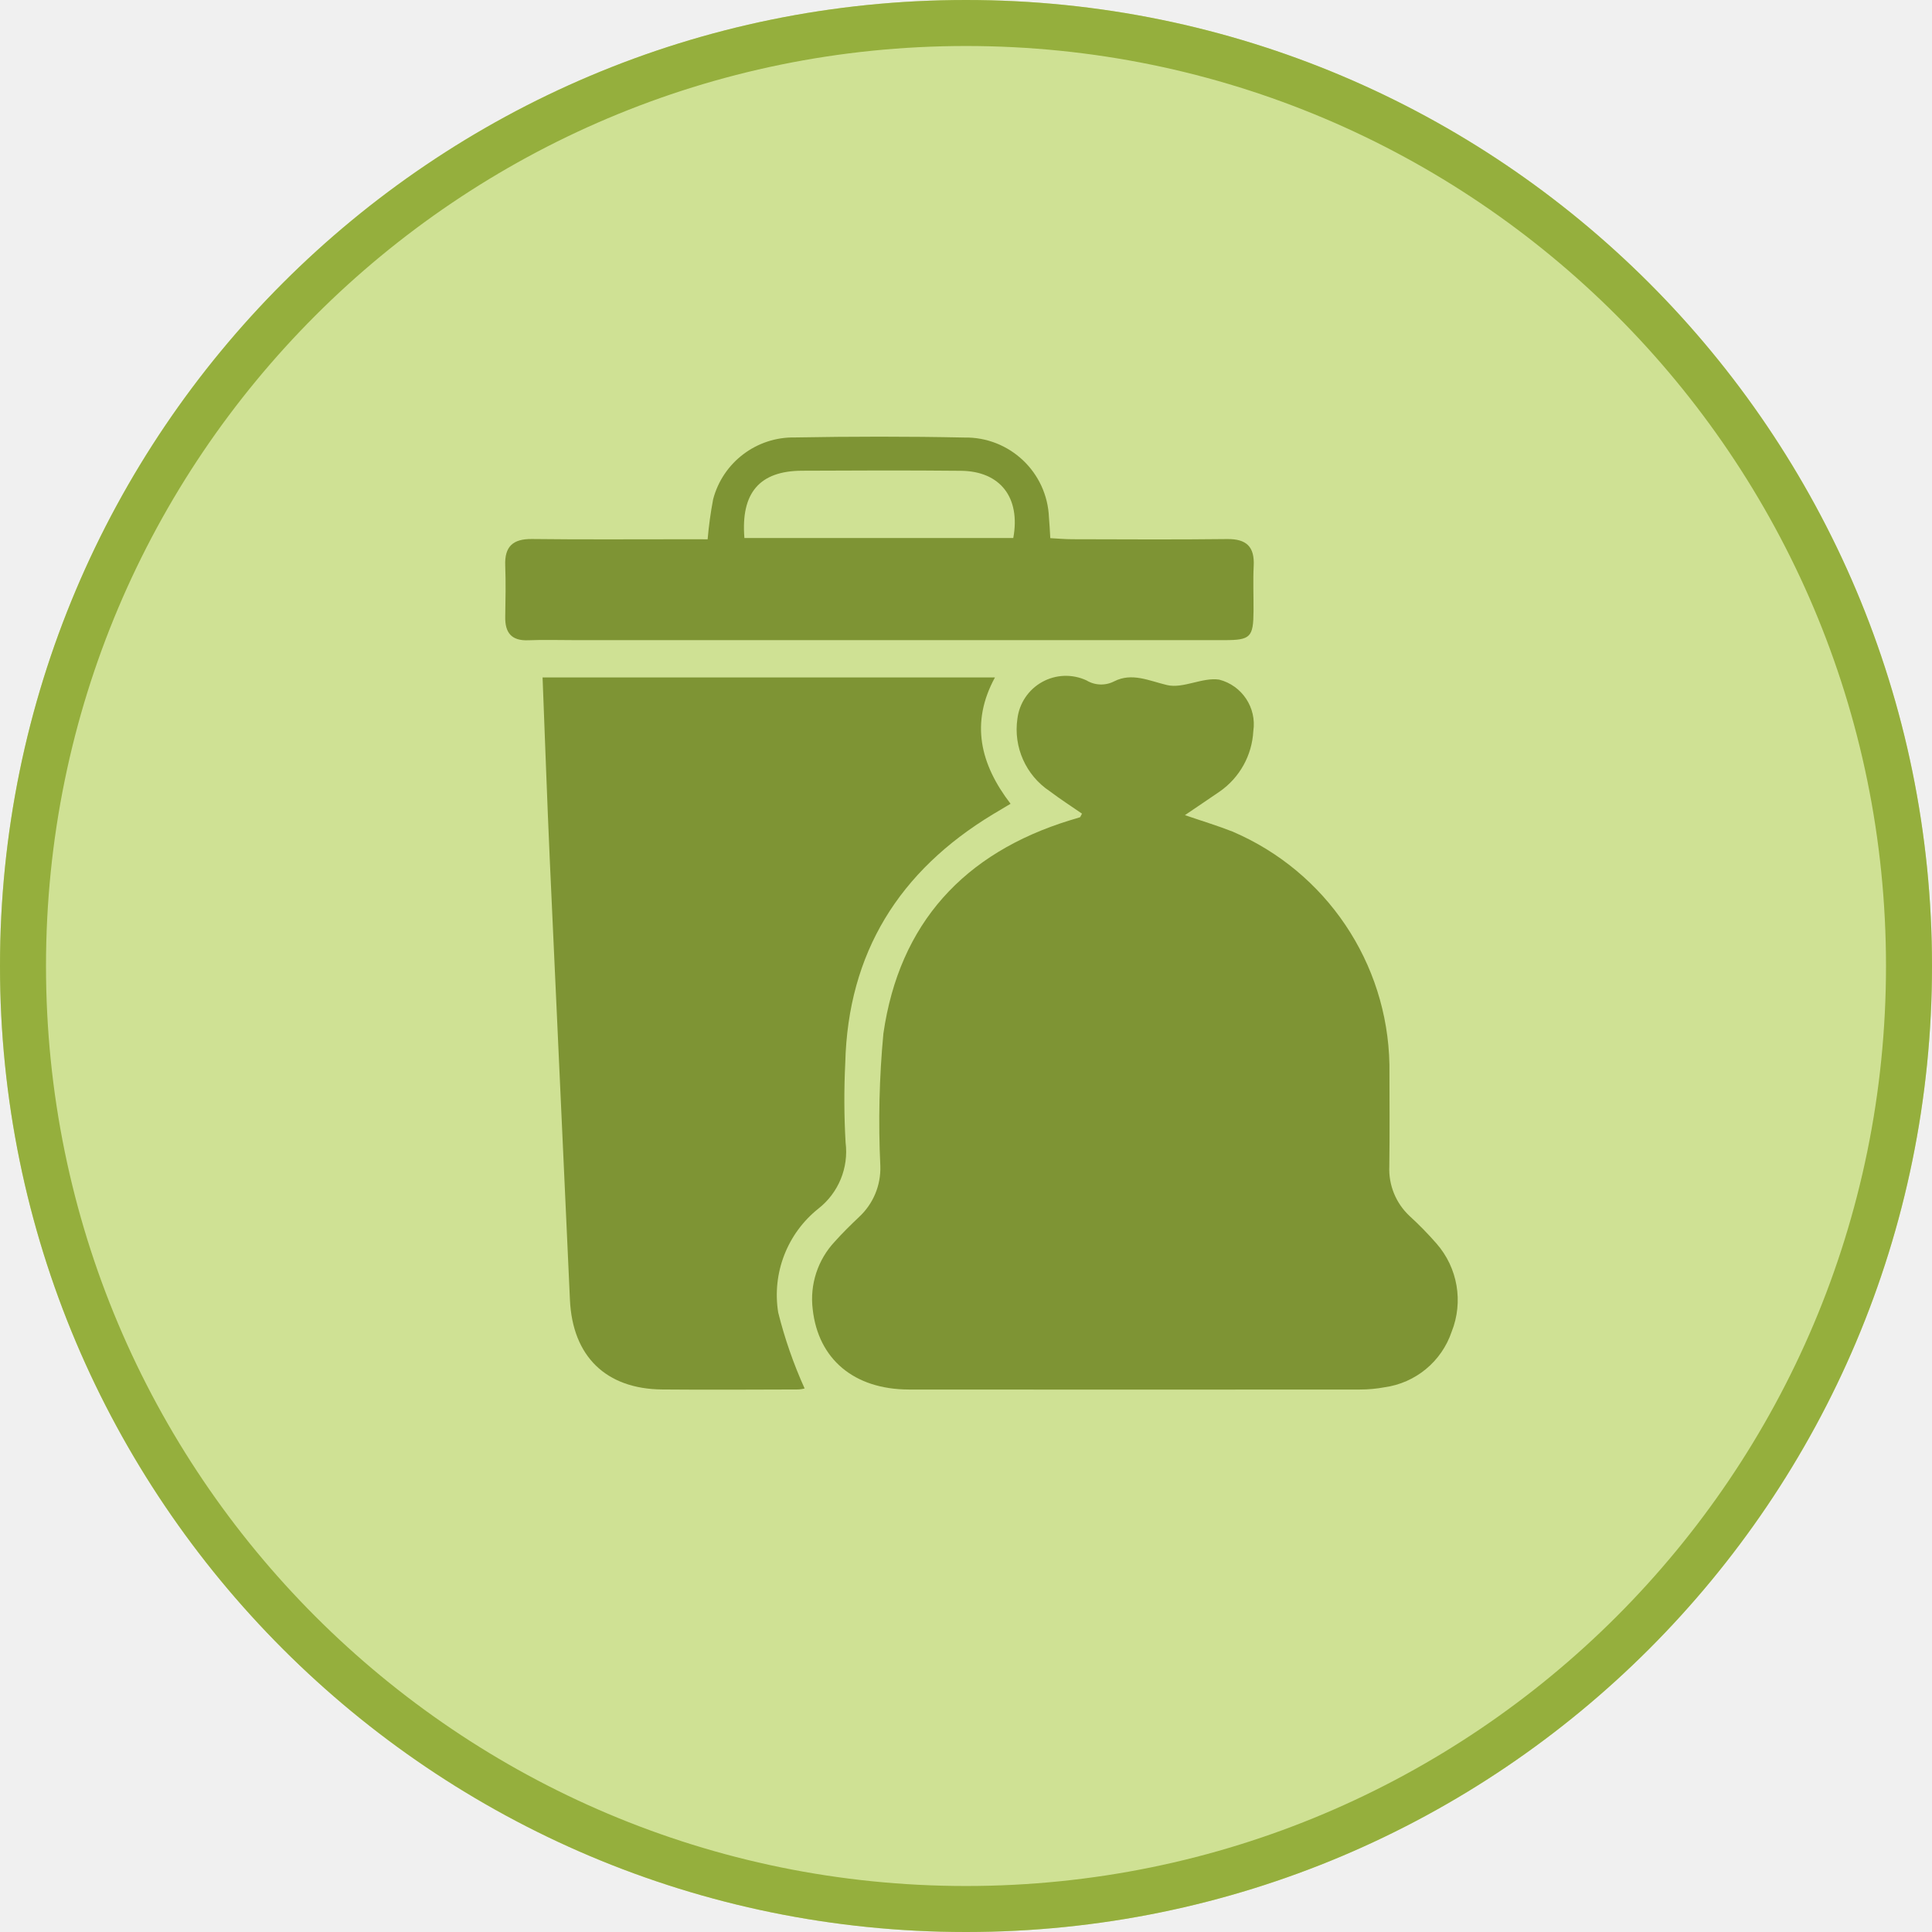
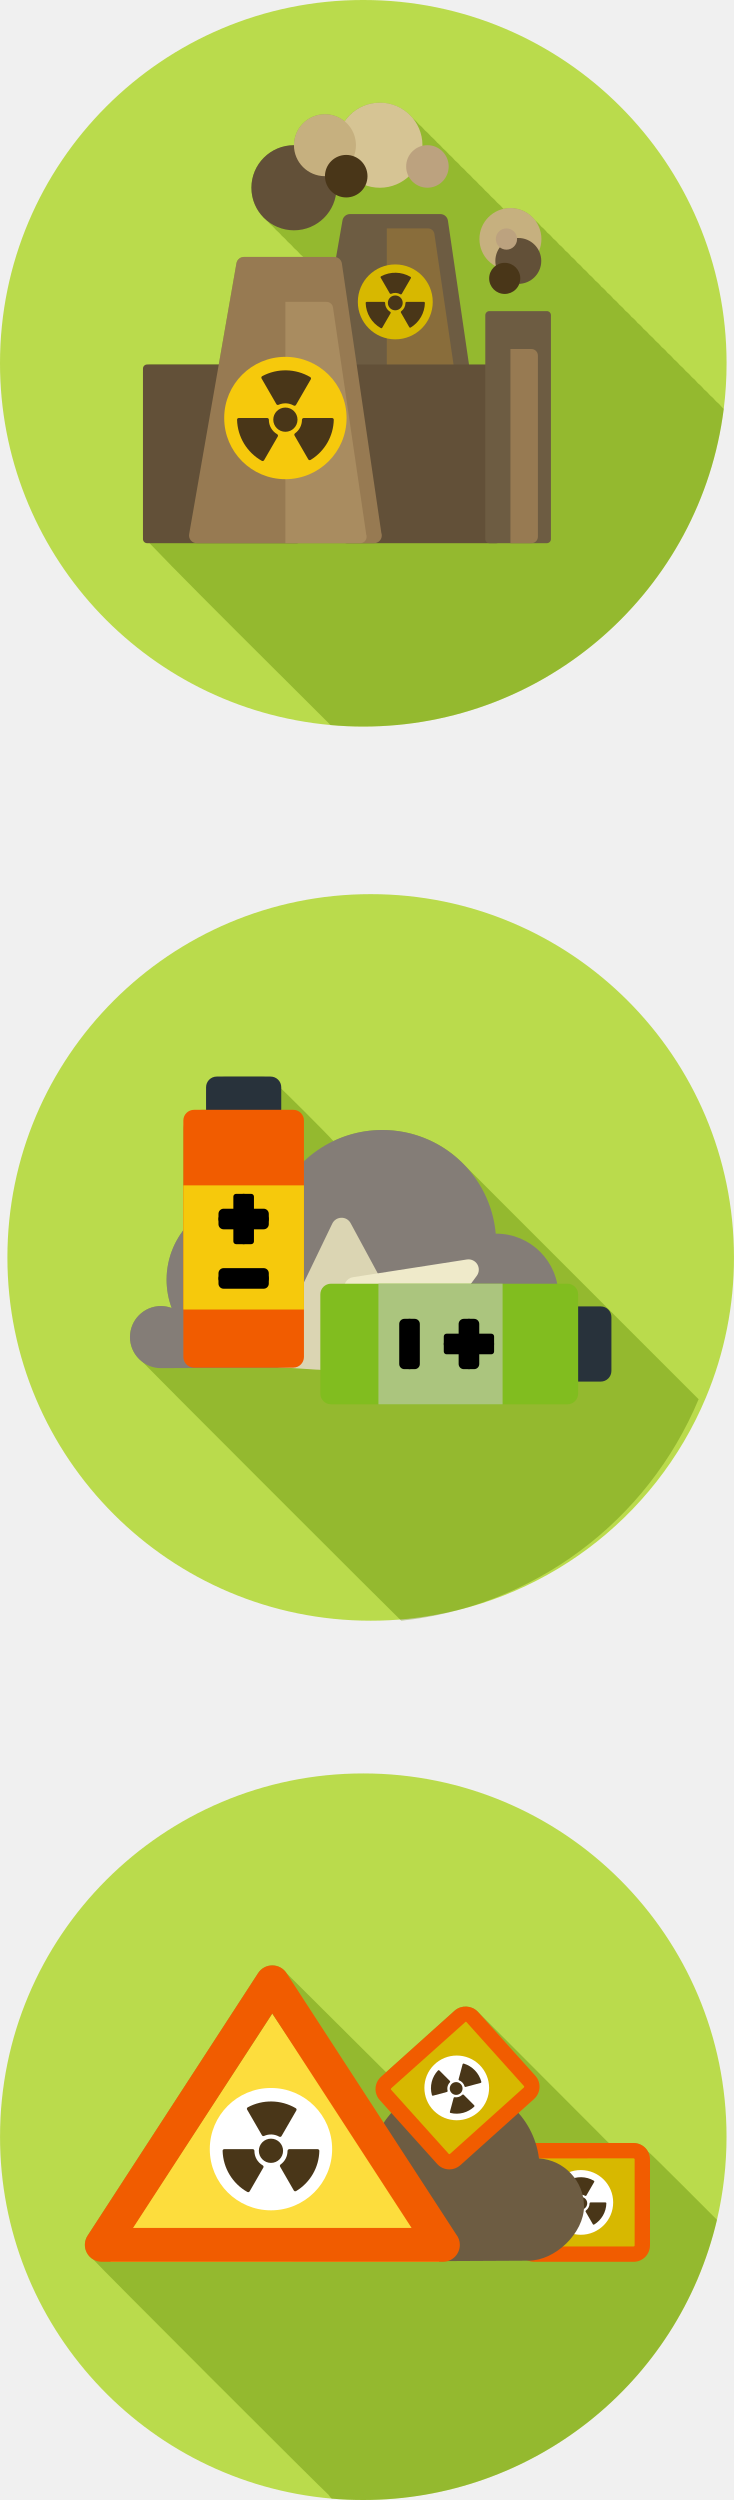
- <svg xmlns="http://www.w3.org/2000/svg" width="126" height="126" viewBox="0 0 126 126">
-   <g id="Grupo_55774" data-name="Grupo 55774" transform="translate(-896 -4545)">
-     <g id="Elipse_4275" data-name="Elipse 4275" transform="translate(896 4545)" fill="#cfe194" stroke="#95af3d" stroke-width="3">
-       <circle cx="63" cy="63" r="63" stroke="none" />
-       <circle cx="63" cy="63" r="61.5" fill="none" />
+ <svg xmlns="http://www.w3.org/2000/svg" width="166.564" height="567.333" viewBox="0 0 166.564 567.333">
+   <g id="Grupo_55826" data-name="Grupo 55826" transform="translate(158.263 -112.381)">
+     <g id="Grupo_55798" data-name="Grupo 55798" transform="translate(-158.254 514.83)">
+       <path id="Trazado_103908" data-name="Trazado 103908" d="M6.607,410.717a82.83,82.83,0,0,1-2.172,18.868,82.46,82.46,0,0,1-80.262,63.581c-2.418,0-4.8-.1-7.171-.311a82.44,82.44,0,0,1-75.261-82.137,82.433,82.433,0,0,1,82.432-82.435A82.434,82.434,0,0,1,6.607,410.717Z" transform="translate(158.258 -328.282)" fill="#badb4c" />
+       <path id="Trazado_103909" data-name="Trazado 103909" d="M-4.488,409.394A82.46,82.46,0,0,1-84.75,472.974c-2.418,0-4.8-.1-7.171-.311a4.107,4.107,0,0,1-.725-.889c-.557-.328-53.021-52.8-53.366-53.381a3.731,3.731,0,0,1-1.448-1.482,3.836,3.836,0,0,1,.149-3.931l38.692-59.566a3.806,3.806,0,0,1,3.225-1.763,3.827,3.827,0,0,1,3.223,1.763s22.408,22.32,22.588,22.486L-64,361.9a3.834,3.834,0,0,1,5.264.295l29.495,29.562a3.186,3.186,0,0,1,.248.214h5.592a3.707,3.707,0,0,1,3.21,1.877C-19.622,394.177-4.685,409.2-4.488,409.394Z" transform="translate(167.182 -308.09)" fill="#95af3d" opacity="0.5" style="mix-blend-mode: multiply;isolation: isolate" />
+       <g id="Grupo_55797" data-name="Grupo 55797" transform="translate(19.251 43.568)">
+         <g id="Grupo_55792" data-name="Grupo 55792" transform="translate(98.294 40.306)">
+           <path id="Rectángulo_5939" data-name="Rectángulo 5939" d="M1.066,0H25.407a1.064,1.064,0,0,1,1.064,1.064V22.407a1.064,1.064,0,0,1-1.064,1.064H1.064A1.064,1.064,0,0,1,0,22.407V1.066A1.066,1.066,0,0,1,1.066,0Z" transform="translate(1.74 1.742)" fill="#d7b800" />
+           <path id="Trazado_103910" data-name="Trazado 103910" d="M-68.974,400.236h-22.5A3.729,3.729,0,0,1-95.2,396.51V377a3.728,3.728,0,0,1,3.724-3.726h22.5A3.729,3.729,0,0,1-65.248,377V396.51A3.73,3.73,0,0,1-68.974,400.236Zm-22.5-23.474a.241.241,0,0,0-.24.242V396.51a.241.241,0,0,0,.24.24h22.5a.244.244,0,0,0,.242-.24V377a.244.244,0,0,0-.242-.242Z" transform="translate(95.199 -373.278)" fill="#f15c00" />
+         </g>
+         <path id="Trazado_103911" data-name="Trazado 103911" d="M-76.806,383.915a7.344,7.344,0,0,1-7.344,7.341,7.342,7.342,0,0,1-7.342-7.341,7.343,7.343,0,0,1,7.342-7.346A7.345,7.345,0,0,1-76.806,383.915Z" transform="translate(196.695 -330.128)" fill="#fff" />
+         <g id="Grupo_55793" data-name="Grupo 55793" transform="translate(106.74 48.061)">
+           <path id="Trazado_103912" data-name="Trazado 103912" d="M-87.294,381.494a.194.194,0,0,0,.255.082,2.01,2.01,0,0,1,1.819.086.218.218,0,0,0,.1.03.372.372,0,0,0,.05-.006.224.224,0,0,0,.123-.093l1.778-3.078a.2.2,0,0,0-.071-.272,5.9,5.9,0,0,0-5.764-.1.2.2,0,0,0-.1.121.2.2,0,0,0,.019.155Z" transform="translate(92.019 -377.438)" fill="#493618" />
+           <path id="Trazado_103913" data-name="Trazado 103913" d="M-85.853,382.452a2,2,0,0,1-1-1.745.2.2,0,0,0-.2-.2H-90.47a.2.2,0,0,0-.142.056.218.218,0,0,0-.056.145,5.847,5.847,0,0,0,2.975,4.938.2.2,0,0,0,.1.026.2.2,0,0,0,.175-.1l1.644-2.85a.2.2,0,0,0,.021-.151A.2.2,0,0,0-85.853,382.452Z" transform="translate(90.668 -374.784)" fill="#493618" />
+           <path id="Trazado_103914" data-name="Trazado 103914" d="M-82.3,380.566a.187.187,0,0,0-.142-.056h-3.419a.215.215,0,0,0-.2.22,1.993,1.993,0,0,1-.839,1.62.2.2,0,0,0-.056.261l1.646,2.856a.206.206,0,0,0,.123.093.114.114,0,0,0,.048.007.187.187,0,0,0,.106-.03,5.781,5.781,0,0,0,2.781-4.826A.192.192,0,0,0-82.3,380.566Z" transform="translate(93.855 -374.784)" fill="#493618" />
+           <path id="Trazado_103915" data-name="Trazado 103915" d="M-86.881,379.834a1.451,1.451,0,0,0-1.452,1.452,1.451,1.451,0,0,0,1.452,1.456,1.453,1.453,0,0,0,1.454-1.454A1.455,1.455,0,0,0-86.881,379.834Z" transform="translate(92.686 -375.368)" fill="#493618" />
+         </g>
+         <path id="Trazado_103916" data-name="Trazado 103916" d="M-64.454,382.938a19.183,19.183,0,0,0-19.133-16.8,19.412,19.412,0,0,0-17.69,11.622,13.959,13.959,0,0,0-4.008-.593,14.09,14.09,0,0,0-14.074,14.075,13.766,13.766,0,0,0,.425,3.392,5.884,5.884,0,0,0-6.343,5.875,5.9,5.9,0,0,0,5.9,5.9c2.213,0,17.712-.084,31.323-.155,10.655-.058,20.152-.108,21.213-.108,6.125,0,12.607-6.332,12.607-12.319A10.939,10.939,0,0,0-64.454,382.938Z" transform="translate(167.505 -339.142)" fill="#6d5c42" />
+         <path id="Trazado_103917" data-name="Trazado 103917" d="M-108.079,357.532l-36.76,56.309h74.676Z" transform="translate(150.602 -346.577)" fill="#fddd3d" />
+         <path id="Trazado_103918" data-name="Trazado 103918" d="M-63.667,412.7l-38.506-59.293a3.827,3.827,0,0,0-3.223-1.752,3.828,3.828,0,0,0-3.227,1.752l-38.686,59.571a3.845,3.845,0,0,0-.157,3.929,3.851,3.851,0,0,0,3.381,2.011h77.4a3.85,3.85,0,0,0,3.844-3.846A3.737,3.737,0,0,0-63.667,412.7Zm-10.125-1.474H-137L-105.4,362.56Z" transform="translate(147.931 -351.655)" fill="#f15c00" />
+         <g id="Grupo_55794" data-name="Grupo 55794" transform="translate(65.957 9.336)">
+           <path id="Trazado_103919" data-name="Trazado 103919" d="M-78.378,372.742a1.989,1.989,0,0,1-.149,2.8l-16.739,15.037a1.981,1.981,0,0,1-2.8-.149L-111.1,375.924a1.986,1.986,0,0,1,.149-2.8l16.741-15.037a1.979,1.979,0,0,1,2.8.149Z" transform="translate(113.354 -355.875)" fill="#d7b800" />
+           <path id="Trazado_103920" data-name="Trazado 103920" d="M-95.784,393.621a3.734,3.734,0,0,1-2.774-1.236l-13.037-14.508a3.731,3.731,0,0,1,.281-5.26l16.743-15.041a3.828,3.828,0,0,1,5.258.281l13.035,14.506a3.733,3.733,0,0,1-.278,5.262l-16.739,15.039A3.717,3.717,0,0,1-95.784,393.621Zm3.7-33.514-16.9,15.1a.249.249,0,0,0-.019.343l13.039,14.506a.217.217,0,0,0,.343.019l16.737-15.039a.243.243,0,0,0,.015-.341L-91.9,360.188A.226.226,0,0,0-92.084,360.108Z" transform="translate(112.547 -356.663)" fill="#f15c00" />
+         </g>
+         <path id="Trazado_103921" data-name="Trazado 103921" d="M-104.956,380.459a13.885,13.885,0,0,1-13.885,13.883,13.88,13.88,0,0,1-13.882-13.883,13.879,13.879,0,0,1,13.882-13.882A13.883,13.883,0,0,1-104.956,380.459Z" transform="translate(161.071 -338.762)" fill="#fff" />
+         <g id="Grupo_55795" data-name="Grupo 55795" transform="translate(31.255 30.877)">
+           <path id="Trazado_103922" data-name="Trazado 103922" d="M-124.79,375.889a.381.381,0,0,0,.488.155,3.783,3.783,0,0,1,3.437.164.394.394,0,0,0,.192.05.344.344,0,0,0,.1-.013.38.38,0,0,0,.229-.171l3.361-5.818a.375.375,0,0,0-.134-.513,11.136,11.136,0,0,0-10.89-.2.381.381,0,0,0-.183.229.37.37,0,0,0,.037.291Z" transform="translate(133.717 -368.219)" fill="#493618" />
+           <path id="Trazado_103923" data-name="Trazado 103923" d="M-122.059,377.7a3.773,3.773,0,0,1-1.885-3.3.377.377,0,0,0-.377-.377h-6.465a.388.388,0,0,0-.274.114.386.386,0,0,0-.1.272,11.045,11.045,0,0,0,5.62,9.335.4.4,0,0,0,.186.048.381.381,0,0,0,.328-.19l3.105-5.389a.353.353,0,0,0,.039-.287A.371.371,0,0,0-122.059,377.7Z" transform="translate(131.163 -363.204)" fill="#493618" />
+           <path id="Trazado_103924" data-name="Trazado 103924" d="M-115.349,374.138a.372.372,0,0,0-.268-.114h-6.459a.418.418,0,0,0-.378.423,3.754,3.754,0,0,1-1.581,3.057.376.376,0,0,0-.1.5l3.109,5.4a.381.381,0,0,0,.235.177.383.383,0,0,0,.093.009.357.357,0,0,0,.2-.054,10.938,10.938,0,0,0,5.264-9.123A.374.374,0,0,0-115.349,374.138Z" transform="translate(137.188 -363.204)" fill="#493618" />
+           <path id="Trazado_103925" data-name="Trazado 103925" d="M-124,372.748a2.751,2.751,0,0,0-2.749,2.751A2.749,2.749,0,0,0-124,378.247a2.749,2.749,0,0,0,2.749-2.748A2.751,2.751,0,0,0-124,372.748Z" transform="translate(134.975 -364.307)" fill="#493618" />
+         </g>
+         <path id="Trazado_103926" data-name="Trazado 103926" d="M-94.058,375.164a7.345,7.345,0,0,1-10.388,0,7.344,7.344,0,0,1,0-10.385,7.348,7.348,0,0,1,10.386,0A7.349,7.349,0,0,1-94.058,375.164Z" transform="translate(183.645 -342.176)" fill="#fff" />
+         <g id="Grupo_55796" data-name="Grupo 55796" transform="translate(78.54 22.264)">
+           <path id="Trazado_103927" data-name="Trazado 103927" d="M-102.431,367.186a.2.2,0,0,0,.125.239,2.018,2.018,0,0,1,1.225,1.348.252.252,0,0,0,.05.093.341.341,0,0,0,.043.028.179.179,0,0,0,.151.021l3.432-.917a.2.2,0,0,0,.142-.24,5.892,5.892,0,0,0-4-4.149.209.209,0,0,0-.153.017.2.2,0,0,0-.1.123Z" transform="translate(108.699 -363.599)" fill="#493618" />
+           <path id="Trazado_103928" data-name="Trazado 103928" d="M-102.017,369.1a2,2,0,0,1,.528-1.937.2.2,0,0,0,0-.283l-2.418-2.42a.2.2,0,0,0-.142-.056.217.217,0,0,0-.144.06,5.846,5.846,0,0,0-1.389,5.6.234.234,0,0,0,.052.088.2.2,0,0,0,.194.05l3.176-.854a.2.2,0,0,0,.123-.091A.209.209,0,0,0-102.017,369.1Z" transform="translate(105.797 -362.9)" fill="#493618" />
+           <path id="Trazado_103929" data-name="Trazado 103929" d="M-97.9,369.978a.2.2,0,0,0-.06-.142l-2.414-2.418a.224.224,0,0,0-.3.017,1.993,1.993,0,0,1-1.735.555.192.192,0,0,0-.224.144l-.856,3.184a.189.189,0,0,0,.021.153.133.133,0,0,0,.028.041.206.206,0,0,0,.1.052,5.8,5.8,0,0,0,5.382-1.441A.218.218,0,0,0-97.9,369.978Z" transform="translate(107.781 -360.342)" fill="#493618" />
+           <path id="Trazado_103930" data-name="Trazado 103930" d="M-101.029,366.285a1.452,1.452,0,0,0-2.054,0,1.452,1.452,0,0,0,0,2.054,1.453,1.453,0,0,0,2.056,0A1.452,1.452,0,0,0-101.029,366.285Z" transform="translate(107.772 -361.645)" fill="#493618" />
+         </g>
+       </g>
    </g>
-     <g id="Grupo_54549" data-name="Grupo 54549" transform="translate(-1106.4 3697.039)">
-       <path id="Trazado_101625" data-name="Trazado 101625" d="M2134.829,944.073c1.194.41,2.163.7,3.1,1.071a16.864,16.864,0,0,1,10.237,15.188c0,2.219.025,4.439-.008,6.658a4.173,4.173,0,0,0,1.315,3.22,22.256,22.256,0,0,1,1.767,1.808,5.586,5.586,0,0,1,.985,5.743,5.4,5.4,0,0,1-4.39,3.627,8.684,8.684,0,0,1-1.587.145q-14.714.012-29.427,0c-3.578-.009-5.907-1.984-6.267-5.231a5.473,5.473,0,0,1,1.438-4.415c.5-.561,1.042-1.092,1.589-1.611a4.328,4.328,0,0,0,1.383-3.326,61,61,0,0,1,.2-8.636c1.037-7.184,5.257-11.781,12.183-13.91.21-.065.424-.121.632-.191.03-.01.043-.07.137-.237-.691-.478-1.417-.944-2.1-1.461a4.837,4.837,0,0,1-2.112-4.732,3.185,3.185,0,0,1,4.5-2.5,1.851,1.851,0,0,0,1.818.06c1.156-.583,2.263-.032,3.441.247,1.044.248,2.305-.519,3.4-.355a3.007,3.007,0,0,1,2.226,3.357,5.132,5.132,0,0,1-2.187,3.938C2136.41,943.008,2135.711,943.47,2134.829,944.073Z" transform="translate(-55.151 -42.951)" fill="#7e9434" />
-       <path id="Trazado_101626" data-name="Trazado 101626" d="M2074.032,935.4c-1.615,2.967-.963,5.658,1.017,8.241-.42.251-.789.467-1.154.688-6.1,3.692-9.45,9.021-9.626,16.221a48.2,48.2,0,0,0,.022,5.189,4.714,4.714,0,0,1-1.769,4.3,7.2,7.2,0,0,0-2.627,6.778,29.158,29.158,0,0,0,1.723,4.956,1.824,1.824,0,0,1-.5.066c-2.928.008-5.857.026-8.785,0-3.676-.031-5.852-2.167-6.02-5.843q-.655-14.355-1.315-28.709c-.176-3.93-.312-7.862-.47-11.887Z" transform="translate(-6.743 -43.26)" fill="#7e9434" />
-       <path id="Trazado_101627" data-name="Trazado 101627" d="M2048.55,883.132a25.653,25.653,0,0,1,.359-2.61,5.411,5.411,0,0,1,5.327-4.032c3.683-.065,7.368-.072,11.05.006a5.428,5.428,0,0,1,5.524,5.215c.039.4.053.793.088,1.347.482.025.949.069,1.416.07,3.373.006,6.746.031,10.119-.011,1.259-.015,1.793.5,1.73,1.746-.049.974-.005,1.953-.011,2.929-.01,1.728-.19,1.917-1.9,1.917q-21.17,0-42.34,0c-1.021,0-2.043-.033-3.062.008-1.1.045-1.52-.5-1.5-1.533.019-1.109.042-2.22,0-3.328-.053-1.254.5-1.756,1.744-1.742,3.284.04,6.568.015,9.852.016Zm2.4-.081h17.533c.487-2.643-.851-4.361-3.414-4.386-3.456-.034-6.913-.022-10.369-.005C2051.951,878.673,2050.706,880.088,2050.948,883.051Z" fill="#7e9434" />
+     <g id="Grupo_55802" data-name="Grupo 55802" transform="translate(-158.263 112.381)">
+       <path id="Trazado_103931" data-name="Trazado 103931" d="M6.621,194.815a82.425,82.425,0,0,1-.641,10.347,82.458,82.458,0,0,1-81.791,72.1q-3.752,0-7.438-.343a82.441,82.441,0,0,1-75.015-82.106,82.45,82.45,0,0,1,82.452-82.434A82.433,82.433,0,0,1,6.621,194.815Z" transform="translate(158.263 -112.381)" fill="#badb4c" />
+       <path id="Trazado_103932" data-name="Trazado 103932" d="M-9.058,194.365a82.458,82.458,0,0,1-81.791,72.1q-3.752,0-7.438-.343c-.032-.1-42.573-42.163-42.573-43.018V186.04a1.745,1.745,0,0,1,1.743-1.743h15.464l4.013-22.965a1.719,1.719,0,0,1,1.711-1.446h13.44a9.744,9.744,0,0,1-1.364-1.366,9.046,9.046,0,0,1-1.381-1.381,9.76,9.76,0,0,1-1.366-1.366,10.275,10.275,0,0,1-1.365-1.366,10.724,10.724,0,0,1-1.366-1.363,9.947,9.947,0,0,1-1.364-1.366,9.656,9.656,0,0,1-3.553-7.486,9.66,9.66,0,0,1,9.656-9.656,7.049,7.049,0,0,1,7.04-7.04,6.938,6.938,0,0,1,4.44,1.629,9.657,9.657,0,0,1,8.012-4.246,9.69,9.69,0,0,1,7.486,3.538,9.856,9.856,0,0,1,1.364,1.381,8.228,8.228,0,0,1,1.366,1.365,9.871,9.871,0,0,1,1.381,1.366,10.722,10.722,0,0,1,1.364,1.364,10.66,10.66,0,0,1,1.368,1.368,10.724,10.724,0,0,1,1.365,1.364,9.974,9.974,0,0,1,1.366,1.381,8.3,8.3,0,0,1,1.364,1.366,9.857,9.857,0,0,1,1.381,1.364,10.75,10.75,0,0,1,1.366,1.366,10.723,10.723,0,0,1,1.364,1.364,9.972,9.972,0,0,1,1.366,1.381,9.746,9.746,0,0,1,1.364,1.366,9.008,9.008,0,0,1,1.366,1.364,9.985,9.985,0,0,1,1.383,1.366.069.069,0,0,0,.047.032,6.992,6.992,0,0,1,1.564-.181,7,7,0,0,1,5.594,2.813,6.324,6.324,0,0,1,1.364,1.366,6.819,6.819,0,0,1,1.366,1.364,7.313,7.313,0,0,1,1.381,1.364A7.225,7.225,0,0,1-46.4,157.09a6.711,6.711,0,0,1,1.366,1.363,6.779,6.779,0,0,1,1.364,1.368,6.366,6.366,0,0,1,1.366,1.364,7.311,7.311,0,0,1,1.381,1.365,7.768,7.768,0,0,1,1.366,1.366,7.321,7.321,0,0,1,1.366,1.381,6.348,6.348,0,0,1,1.363,1.364,6.324,6.324,0,0,1,1.364,1.366,6.63,6.63,0,0,1,1.366,1.364,7.117,7.117,0,0,1,1.381,1.368,7.087,7.087,0,0,1,1.364,1.379,6.592,6.592,0,0,1,1.366,1.366,5.9,5.9,0,0,1,1.366,1.366,6.667,6.667,0,0,1,1.366,1.363A7.276,7.276,0,0,1-25.87,177.6a7.685,7.685,0,0,1,1.364,1.364,7.266,7.266,0,0,1,1.366,1.381,6.323,6.323,0,0,1,1.364,1.366,6.723,6.723,0,0,1,1.366,1.364,7.258,7.258,0,0,1,1.381,1.364,7.636,7.636,0,0,1,1.364,1.366,7.708,7.708,0,0,1,1.368,1.365,7.323,7.323,0,0,1,1.364,1.383,6.723,6.723,0,0,1,1.366,1.364,7.267,7.267,0,0,1,1.381,1.366,7.75,7.75,0,0,1,1.364,1.364,7.7,7.7,0,0,1,1.366,1.364A3.859,3.859,0,0,1-9.058,194.365Z" transform="translate(173.301 -101.584)" fill="#95af3d" opacity="0.5" style="mix-blend-mode: multiply;isolation: isolate" />
+       <g id="Grupo_55801" data-name="Grupo 55801" transform="translate(32.445 23.288)">
+         <path id="Trazado_103933" data-name="Trazado 103933" d="M-85.829,144.743a7.031,7.031,0,0,1-7.033,7.033,7.036,7.036,0,0,1-7.035-7.033,7.038,7.038,0,0,1,7.035-7.035A7.033,7.033,0,0,1-85.829,144.743Z" transform="translate(176.249 -113.785)" fill="#c6b07f" />
+         <path id="Trazado_103934" data-name="Trazado 103934" d="M-78.7,201.066l-8.951-61.135a1.739,1.739,0,0,0-1.721-1.489h-20.493a1.74,1.74,0,0,0-1.715,1.443l-10.731,61.472a1.734,1.734,0,0,0,.382,1.422,1.745,1.745,0,0,0,1.335.619h40.222a.177.177,0,0,0,.032,0,1.742,1.742,0,0,0,1.745-1.743A1.764,1.764,0,0,0-78.7,201.066Z" transform="translate(156.856 -113.151)" fill="#6d5c42" />
+         <path id="Trazado_103935" data-name="Trazado 103935" d="M-92.738,193.469a1.468,1.468,0,0,1-1.465,1.482h-16.97V140.187h9.358a1.463,1.463,0,0,1,1.445,1.256l7.546,51.537A1.166,1.166,0,0,1-92.738,193.469Z" transform="translate(166.506 -111.643)" fill="#896d3b" />
+         <path id="Rectángulo_5940" data-name="Rectángulo 5940" d="M.935,0H34.984a.934.934,0,0,1,.934.934v38.68a.935.935,0,0,1-.935.935H.935A.935.935,0,0,1,0,39.613V.935A.935.935,0,0,1,.935,0Z" transform="translate(45.249 59.428)" fill="#625038" />
+         <path id="Rectángulo_5941" data-name="Rectángulo 5941" d="M.935,0H34.984a.934.934,0,0,1,.934.934v38.68a.935.935,0,0,1-.935.935H.935A.935.935,0,0,1,0,39.613V.935A.935.935,0,0,1,.935,0Z" transform="translate(0 59.428)" fill="#625038" />
+         <path id="Trazado_103936" data-name="Trazado 103936" d="M-91.611,206.284l-8.953-61.135a1.74,1.74,0,0,0-1.724-1.488h-20.486a1.743,1.743,0,0,0-1.719,1.443l-10.731,61.472a1.731,1.731,0,0,0,.382,1.419,1.737,1.737,0,0,0,1.335.623h40.222a.2.2,0,0,0,.034,0,1.743,1.743,0,0,0,1.743-1.741A1.776,1.776,0,0,0-91.611,206.284Z" transform="translate(145.703 -108.641)" fill="#977a52" />
+         <path id="Trazado_103937" data-name="Trazado 103937" d="M-105.085,202.413a1.467,1.467,0,0,1-1.463,1.484H-123.52V149.133h9.357a1.463,1.463,0,0,1,1.445,1.255l7.546,51.541A1.154,1.154,0,0,1-105.085,202.413Z" transform="translate(155.838 -103.913)" fill="#a98c60" />
+         <path id="Rectángulo_5942" data-name="Rectángulo 5942" d="M.935,0H13.968A.934.934,0,0,1,14.9.934v50.8a.935.935,0,0,1-.935.935H.934A.934.934,0,0,1,0,51.73V.935A.935.935,0,0,1,.935,0Z" transform="translate(77.682 47.312)" fill="#6d5c42" />
+         <path id="Trazado_103938" data-name="Trazado 103938" d="M-89.888,156.335v41.139a1.472,1.472,0,0,1-1.463,1.463h-4.772V154.872h4.772A1.472,1.472,0,0,1-89.888,156.335Z" transform="translate(179.51 -98.954)" fill="#977a52" />
+         <path id="Trazado_103939" data-name="Trazado 103939" d="M-108.34,139.717A9.657,9.657,0,0,1-118,149.375a9.658,9.658,0,0,1-9.656-9.658A9.659,9.659,0,0,1-118,130.056,9.658,9.658,0,0,1-108.34,139.717Z" transform="translate(152.263 -120.397)" fill="#625038" />
+         <path id="Trazado_103940" data-name="Trazado 103940" d="M-87.539,146.561a5.21,5.21,0,0,1-5.21,5.21,5.21,5.21,0,0,1-5.21-5.21,5.21,5.21,0,0,1,5.21-5.208A5.21,5.21,0,0,1-87.539,146.561Z" transform="translate(177.924 -110.635)" fill="#625038" />
+         <path id="Trazado_103941" data-name="Trazado 103941" d="M-97.877,134.533a9.662,9.662,0,0,1-9.663,9.661,9.661,9.661,0,0,1-9.659-9.661,9.659,9.659,0,0,1,9.659-9.659A9.66,9.66,0,0,1-97.877,134.533Z" transform="translate(161.299 -124.874)" fill="#d6c494" />
+         <path id="Trazado_103942" data-name="Trazado 103942" d="M-108.409,133.316a7.033,7.033,0,0,1-7.031,7.035,7.037,7.037,0,0,1-7.037-7.035,7.036,7.036,0,0,1,7.037-7.033A7.031,7.031,0,0,1-108.409,133.316Z" transform="translate(156.739 -123.657)" fill="#c6b07f" />
+         <circle id="Elipse_4334" data-name="Elipse 4334" cx="4.826" cy="4.826" r="4.826" transform="translate(41.298 11.868)" fill="#493618" />
+         <path id="Trazado_103943" data-name="Trazado 103943" d="M-91.649,147.91a3.53,3.53,0,0,1-3.534,3.531,3.529,3.529,0,0,1-3.529-3.531,3.531,3.531,0,0,1,3.529-3.532A3.532,3.532,0,0,1-91.649,147.91Z" transform="translate(177.273 -108.022)" fill="#493618" />
+         <path id="Trazado_103944" data-name="Trazado 103944" d="M-99.167,134.882a4.826,4.826,0,0,1-4.826,4.826,4.824,4.824,0,0,1-4.824-4.826,4.824,4.824,0,0,1,4.824-4.826A4.826,4.826,0,0,1-99.167,134.882Z" transform="translate(168.542 -120.397)" fill="#bca27f" />
+         <path id="Trazado_103945" data-name="Trazado 103945" d="M-93.077,142.6a2.411,2.411,0,0,1-2.412,2.412A2.414,2.414,0,0,1-97.9,142.6a2.414,2.414,0,0,1,2.412-2.414A2.412,2.412,0,0,1-93.077,142.6Z" transform="translate(177.974 -111.643)" fill="#bca27f" />
+         <path id="Trazado_103946" data-name="Trazado 103946" d="M-103.2,169.706a13.886,13.886,0,0,1-13.885,13.883,13.887,13.887,0,0,1-13.885-13.883,13.886,13.886,0,0,1,13.885-13.882A13.884,13.884,0,0,1-103.2,169.706Z" transform="translate(149.403 -98.132)" fill="#f6c90c" />
+         <g id="Grupo_55799" data-name="Grupo 55799" transform="translate(21.346 60.754)">
+           <path id="Trazado_103947" data-name="Trazado 103947" d="M-123.034,165.136a.379.379,0,0,0,.485.155,3.8,3.8,0,0,1,3.443.162.358.358,0,0,0,.19.054.418.418,0,0,0,.1-.013.381.381,0,0,0,.229-.175l3.363-5.816a.376.376,0,0,0-.134-.513,11.139,11.139,0,0,0-10.892-.2.378.378,0,0,0-.181.229.386.386,0,0,0,.037.291Z" transform="translate(131.961 -157.466)" fill="#493618" />
+           <path id="Trazado_103948" data-name="Trazado 103948" d="M-120.3,166.947a3.773,3.773,0,0,1-1.883-3.3.379.379,0,0,0-.38-.377h-6.461a.377.377,0,0,0-.272.114.385.385,0,0,0-.106.272,11.035,11.035,0,0,0,5.62,9.333.372.372,0,0,0,.185.05.381.381,0,0,0,.328-.188l3.111-5.391a.394.394,0,0,0,.035-.287A.381.381,0,0,0-120.3,166.947Z" transform="translate(129.406 -152.451)" fill="#493618" />
+           <path id="Trazado_103949" data-name="Trazado 103949" d="M-113.593,163.385a.366.366,0,0,0-.268-.114h-6.459a.42.42,0,0,0-.378.423,3.768,3.768,0,0,1-1.577,3.057.377.377,0,0,0-.108.494l3.115,5.4a.371.371,0,0,0,.233.179.375.375,0,0,0,.093.011.387.387,0,0,0,.2-.054,10.938,10.938,0,0,0,5.264-9.125A.38.38,0,0,0-113.593,163.385Z" transform="translate(135.431 -152.451)" fill="#493618" />
+           <path id="Trazado_103950" data-name="Trazado 103950" d="M-122.245,162a2.749,2.749,0,0,0-2.749,2.748,2.75,2.75,0,0,0,2.749,2.751,2.749,2.749,0,0,0,2.749-2.751A2.748,2.748,0,0,0-122.245,162Z" transform="translate(133.218 -153.553)" fill="#493618" />
+         </g>
+         <path id="Trazado_103951" data-name="Trazado 103951" d="M-97.7,153.074a8.5,8.5,0,0,1-8.5,8.5,8.5,8.5,0,0,1-8.5-8.5,8.5,8.5,0,0,1,8.5-8.5A8.5,8.5,0,0,1-97.7,153.074Z" transform="translate(163.459 -107.854)" fill="#d7b800" />
+         <g id="Grupo_55800" data-name="Grupo 55800" transform="translate(50.539 38.595)">
+           <path id="Trazado_103952" data-name="Trazado 103952" d="M-109.843,150.273a.234.234,0,0,0,.3.1,2.317,2.317,0,0,1,2.106.1.263.263,0,0,0,.117.032.209.209,0,0,0,.06-.009.223.223,0,0,0,.14-.1l2.06-3.562a.227.227,0,0,0-.084-.313,6.818,6.818,0,0,0-6.668-.123.226.226,0,0,0-.114.138.223.223,0,0,0,.026.179Z" transform="translate(115.309 -145.579)" fill="#493618" />
+           <path id="Trazado_103953" data-name="Trazado 103953" d="M-108.172,151.383a2.309,2.309,0,0,1-1.154-2.019.232.232,0,0,0-.231-.231h-3.957a.244.244,0,0,0-.168.069.245.245,0,0,0-.063.168,6.759,6.759,0,0,0,3.441,5.717.244.244,0,0,0,.114.028.226.226,0,0,0,.2-.114l1.905-3.3a.243.243,0,0,0,.022-.177A.232.232,0,0,0-108.172,151.383Z" transform="translate(113.745 -142.508)" fill="#493618" />
+           <path id="Trazado_103954" data-name="Trazado 103954" d="M-104.06,149.2a.237.237,0,0,0-.162-.069h-3.957a.255.255,0,0,0-.231.259,2.307,2.307,0,0,1-.967,1.871.231.231,0,0,0-.065.3l1.9,3.307a.234.234,0,0,0,.145.11.19.19,0,0,0,.056.006.228.228,0,0,0,.121-.034,6.705,6.705,0,0,0,3.225-5.587A.24.24,0,0,0-104.06,149.2Z" transform="translate(117.435 -142.508)" fill="#493618" />
+           <path id="Trazado_103955" data-name="Trazado 103955" d="M-109.361,148.351a1.685,1.685,0,0,0-1.683,1.685,1.685,1.685,0,0,0,1.683,1.685,1.686,1.686,0,0,0,1.685-1.685A1.686,1.686,0,0,0-109.361,148.351Z" transform="translate(116.079 -143.184)" fill="#493618" />
+         </g>
+       </g>
+     </g>
+     <g id="Grupo_55825" data-name="Grupo 55825" transform="translate(-158.263 315.733)">
+       <path id="Trazado_103956" data-name="Trazado 103956" d="M6.621,303.907A81.941,81.941,0,0,1,.27,335.657a82.5,82.5,0,0,1-67.48,50.255,82.815,82.815,0,0,1-8.619.444,82.447,82.447,0,0,1-82.434-82.449,82.444,82.444,0,0,1,82.434-82.434A82.448,82.448,0,0,1,6.621,303.907Z" transform="translate(159.943 -221.916)" fill="#badb4c" />
+       <path id="Trazado_103957" data-name="Trazado 103957" d="M-13.4,316.67a82.5,82.5,0,0,1-67.48,50.255c-.479-.36-58.352-58.233-58.747-58.76a7.023,7.023,0,0,1-2.811-5.594,7.054,7.054,0,0,1,7.041-7.057,6.952,6.952,0,0,1,2.42.46,18.482,18.482,0,0,1-1.152-6.414,18.455,18.455,0,0,1,3.8-11.222V255.5a4.54,4.54,0,0,1,4.522-4.522h1.219a4.392,4.392,0,0,1-.576-2.188v-.824a4.521,4.521,0,0,1,4.524-4.522h8.01a4.527,4.527,0,0,1,3.8,2.088c.544.345,11.96,11.762,12.3,12.3.117.084.214.149.313.231a25.5,25.5,0,0,1,11.039-2.5,25.756,25.756,0,0,1,18.8,8.125c.475.444.923.906,1.364,1.364C-64.53,265.507-13.715,316.34-13.4,316.67Z" transform="translate(171.935 -202.486)" fill="#95af3d" opacity="0.5" style="mix-blend-mode: multiply;isolation: isolate" />
+       <g id="Grupo_55824" data-name="Grupo 55824" transform="translate(29.495 40.956)">
+         <path id="Rectángulo_5943" data-name="Rectángulo 5943" d="M2.426,0h12.21a2.427,2.427,0,0,1,2.427,2.427V7.456a2.427,2.427,0,0,1-2.427,2.427H2.428A2.428,2.428,0,0,1,0,7.455V2.426A2.426,2.426,0,0,1,2.426,0Z" transform="translate(17.267)" fill="#28323b" />
+         <path id="Trazado_103958" data-name="Trazado 103958" d="M-59.32,273.474c-.034,0-.073.008-.11.008a25.857,25.857,0,0,0-25.744-23.534,25.841,25.841,0,0,0-24.123,16.6,18.335,18.335,0,0,0-6.317-1.132,18.525,18.525,0,0,0-18.521,18.529,18.447,18.447,0,0,0,1.159,6.4,7.019,7.019,0,0,0-2.416-.449,7.05,7.05,0,0,0-7.048,7.05A7.049,7.049,0,0,0-135.392,304c5.538,0,70.314-.364,73.712-.364,7.784,0,16.46-8.28,16.46-16.066A14.1,14.1,0,0,0-59.32,273.474Z" transform="translate(142.44 -237.826)" fill="#847d77" />
+         <path id="Trazado_103959" data-name="Trazado 103959" d="M-90.135,293.113l-16.886-31.253a2.306,2.306,0,0,0-2.112-1.223,2.327,2.327,0,0,0-2.05,1.322l-14.07,29.243a2.343,2.343,0,0,0,.089,2.19,2.345,2.345,0,0,0,1.868,1.156l30.954,2.009c.05,0,.1.006.151.006a2.343,2.343,0,0,0,1.968-1.076A2.341,2.341,0,0,0-90.135,293.113Z" transform="translate(157.092 -228.594)" fill="#dbd5b3" />
+         <path id="Trazado_103960" data-name="Trazado 103960" d="M-86.147,266.827a2.349,2.349,0,0,0-2.36-1.1l-25.879,4.026a2.339,2.339,0,0,0-1.625,1.083,2.328,2.328,0,0,0-.24,1.937l6.891,21.716a2.343,2.343,0,0,0,1.849,1.6,2,2,0,0,0,.382.034,2.33,2.33,0,0,0,1.877-.951l18.982-25.744A2.338,2.338,0,0,0-86.147,266.827Z" transform="translate(164.973 -224.217)" fill="#efeaca" />
+         <path id="Rectángulo_5944" data-name="Rectángulo 5944" d="M2.426,0H24.942a2.427,2.427,0,0,1,2.427,2.427V56.083a2.427,2.427,0,0,1-2.427,2.427H2.427A2.427,2.427,0,0,1,0,56.083V2.426A2.426,2.426,0,0,1,2.426,0Z" transform="translate(12.113 7.545)" fill="#f15c00" />
+         <rect id="Rectángulo_5945" data-name="Rectángulo 5945" width="27.369" height="28.177" transform="translate(12.113 24.69)" fill="#f6c90c" />
+         <g id="Grupo_55812" data-name="Grupo 55812" transform="translate(20.089 26.617)">
+           <g id="Grupo_55805" data-name="Grupo 55805" transform="translate(3.371)">
+             <g id="Grupo_55803" data-name="Grupo 55803" transform="translate(1.168)">
+               <path id="Trazado_103961" data-name="Trazado 103961" d="M-128.059,269.143a1.169,1.169,0,0,1-1.169-1.169v-9.082a1.169,1.169,0,0,1,1.169-1.169,1.165,1.165,0,0,1,1.167,1.169v9.082A1.165,1.165,0,0,1-128.059,269.143Z" transform="translate(129.228 -257.724)" />
+             </g>
+             <g id="Grupo_55804" data-name="Grupo 55804" transform="translate(0 0)">
+               <path id="Rectángulo_5946" data-name="Rectángulo 5946" d="M.627,0H4.048a.627.627,0,0,1,.627.627V10.792a.627.627,0,0,1-.627.627H.628A.628.628,0,0,1,0,10.791V.627A.627.627,0,0,1,.627,0Z" />
+             </g>
+           </g>
+           <g id="Grupo_55808" data-name="Grupo 55808" transform="translate(0 3.374)">
+             <g id="Grupo_55806" data-name="Grupo 55806" transform="translate(0 1.169)">
+               <path id="Trazado_103962" data-name="Trazado 103962" d="M-121.415,262.5H-130.5a1.168,1.168,0,0,1-1.167-1.169,1.165,1.165,0,0,1,1.167-1.169h9.082a1.169,1.169,0,0,1,1.171,1.169A1.171,1.171,0,0,1-121.415,262.5Z" transform="translate(131.663 -260.161)" />
+             </g>
+             <g id="Grupo_55807" data-name="Grupo 55807">
+               <path id="Trazado_103963" data-name="Trazado 103963" d="M-121.415,264.207H-130.5a1.165,1.165,0,0,1-1.167-1.167V260.7a1.165,1.165,0,0,1,1.167-1.169h9.082a1.169,1.169,0,0,1,1.171,1.169v2.338A1.168,1.168,0,0,1-121.415,264.207Zm-7.913-2.336h0Z" transform="translate(131.663 -259.534)" />
+             </g>
+           </g>
+           <g id="Grupo_55811" data-name="Grupo 55811" transform="translate(0 16.857)">
+             <g id="Grupo_55809" data-name="Grupo 55809" transform="translate(0 1.169)">
+               <path id="Trazado_103964" data-name="Trazado 103964" d="M-121.415,269.732H-130.5a1.165,1.165,0,0,1-1.167-1.169,1.167,1.167,0,0,1,1.167-1.169h9.082a1.17,1.17,0,0,1,1.171,1.169A1.169,1.169,0,0,1-121.415,269.732Z" transform="translate(131.663 -267.394)" />
+             </g>
+             <g id="Grupo_55810" data-name="Grupo 55810">
+               <path id="Trazado_103965" data-name="Trazado 103965" d="M-121.415,271.442H-130.5a1.165,1.165,0,0,1-1.167-1.169v-2.338a1.167,1.167,0,0,1,1.167-1.169h9.082a1.17,1.17,0,0,1,1.171,1.169v2.338A1.169,1.169,0,0,1-121.415,271.442Zm-7.913-2.338h0Z" transform="translate(131.663 -266.767)" />
+             </g>
+           </g>
+         </g>
+         <g id="Grupo_55823" data-name="Grupo 55823" transform="translate(43.196 47.007)">
+           <path id="Rectángulo_5947" data-name="Rectángulo 5947" d="M2.427,0H7.459A2.428,2.428,0,0,1,9.886,2.428V14.635A2.427,2.427,0,0,1,7.46,17.062H2.425A2.425,2.425,0,0,1,0,14.637V2.427A2.427,2.427,0,0,1,2.427,0Z" transform="translate(56.173 5.152)" fill="#28323b" />
+           <path id="Rectángulo_5948" data-name="Rectángulo 5948" d="M2.423,0H56.082a2.426,2.426,0,0,1,2.426,2.426V24.941a2.427,2.427,0,0,1-2.427,2.427H2.427A2.427,2.427,0,0,1,0,24.941V2.423A2.423,2.423,0,0,1,2.423,0Z" fill="#81bd1f" />
+           <rect id="Rectángulo_5949" data-name="Rectángulo 5949" width="28.177" height="27.367" transform="translate(13.187)" fill="#abc57e" />
+           <g id="Grupo_55822" data-name="Grupo 55822" transform="translate(17.907 7.973)">
+             <g id="Grupo_55815" data-name="Grupo 55815" transform="translate(10.11 3.371)">
+               <g id="Grupo_55813" data-name="Grupo 55813" transform="translate(0.001 1.17)">
+                 <path id="Trazado_103966" data-name="Trazado 103966" d="M-104.236,276.545a1.169,1.169,0,0,1,1.169-1.169h9.084a1.168,1.168,0,0,1,1.167,1.169,1.166,1.166,0,0,1-1.167,1.167h-9.084A1.168,1.168,0,0,1-104.236,276.545Z" transform="translate(104.236 -275.376)" />
+               </g>
+               <g id="Grupo_55814" data-name="Grupo 55814">
+                 <path id="Rectángulo_5950" data-name="Rectángulo 5950" d="M.628,0H10.791a.628.628,0,0,1,.628.628V4.049a.626.626,0,0,1-.626.626H.627A.627.627,0,0,1,0,4.048V.628A.628.628,0,0,1,.628,0Z" />
+               </g>
+             </g>
+             <g id="Grupo_55818" data-name="Grupo 55818" transform="translate(13.483)">
+               <g id="Grupo_55816" data-name="Grupo 55816" transform="translate(1.171)">
+                 <path id="Trazado_103967" data-name="Trazado 103967" d="M-101.8,283.19v-9.082a1.166,1.166,0,0,1,1.169-1.169,1.168,1.168,0,0,1,1.167,1.169v9.082a1.168,1.168,0,0,1-1.167,1.169A1.166,1.166,0,0,1-101.8,283.19Z" transform="translate(101.799 -272.94)" />
+               </g>
+               <g id="Grupo_55817" data-name="Grupo 55817">
+                 <path id="Trazado_103968" data-name="Trazado 103968" d="M-102.427,283.19v-9.082a1.169,1.169,0,0,1,1.171-1.169h2.336a1.169,1.169,0,0,1,1.171,1.169v9.082a1.169,1.169,0,0,1-1.171,1.169h-2.336A1.169,1.169,0,0,1-102.427,283.19Zm2.339-7.913v0Z" transform="translate(102.427 -272.94)" />
+               </g>
+             </g>
+             <g id="Grupo_55821" data-name="Grupo 55821">
+               <g id="Grupo_55819" data-name="Grupo 55819" transform="translate(1.169)">
+                 <path id="Trazado_103969" data-name="Trazado 103969" d="M-109.033,283.19v-9.082a1.169,1.169,0,0,1,1.171-1.169,1.166,1.166,0,0,1,1.165,1.169v9.082a1.166,1.166,0,0,1-1.165,1.169A1.169,1.169,0,0,1-109.033,283.19Z" transform="translate(109.033 -272.94)" />
+               </g>
+               <g id="Grupo_55820" data-name="Grupo 55820">
+                 <path id="Trazado_103970" data-name="Trazado 103970" d="M-109.66,283.19v-9.082a1.167,1.167,0,0,1,1.169-1.169h2.336a1.17,1.17,0,0,1,1.171,1.169v9.082a1.17,1.17,0,0,1-1.171,1.169h-2.336A1.167,1.167,0,0,1-109.66,283.19Zm2.339-7.913v0Z" transform="translate(109.66 -272.94)" />
+               </g>
+             </g>
+           </g>
+         </g>
+       </g>
    </g>
  </g>
</svg>
